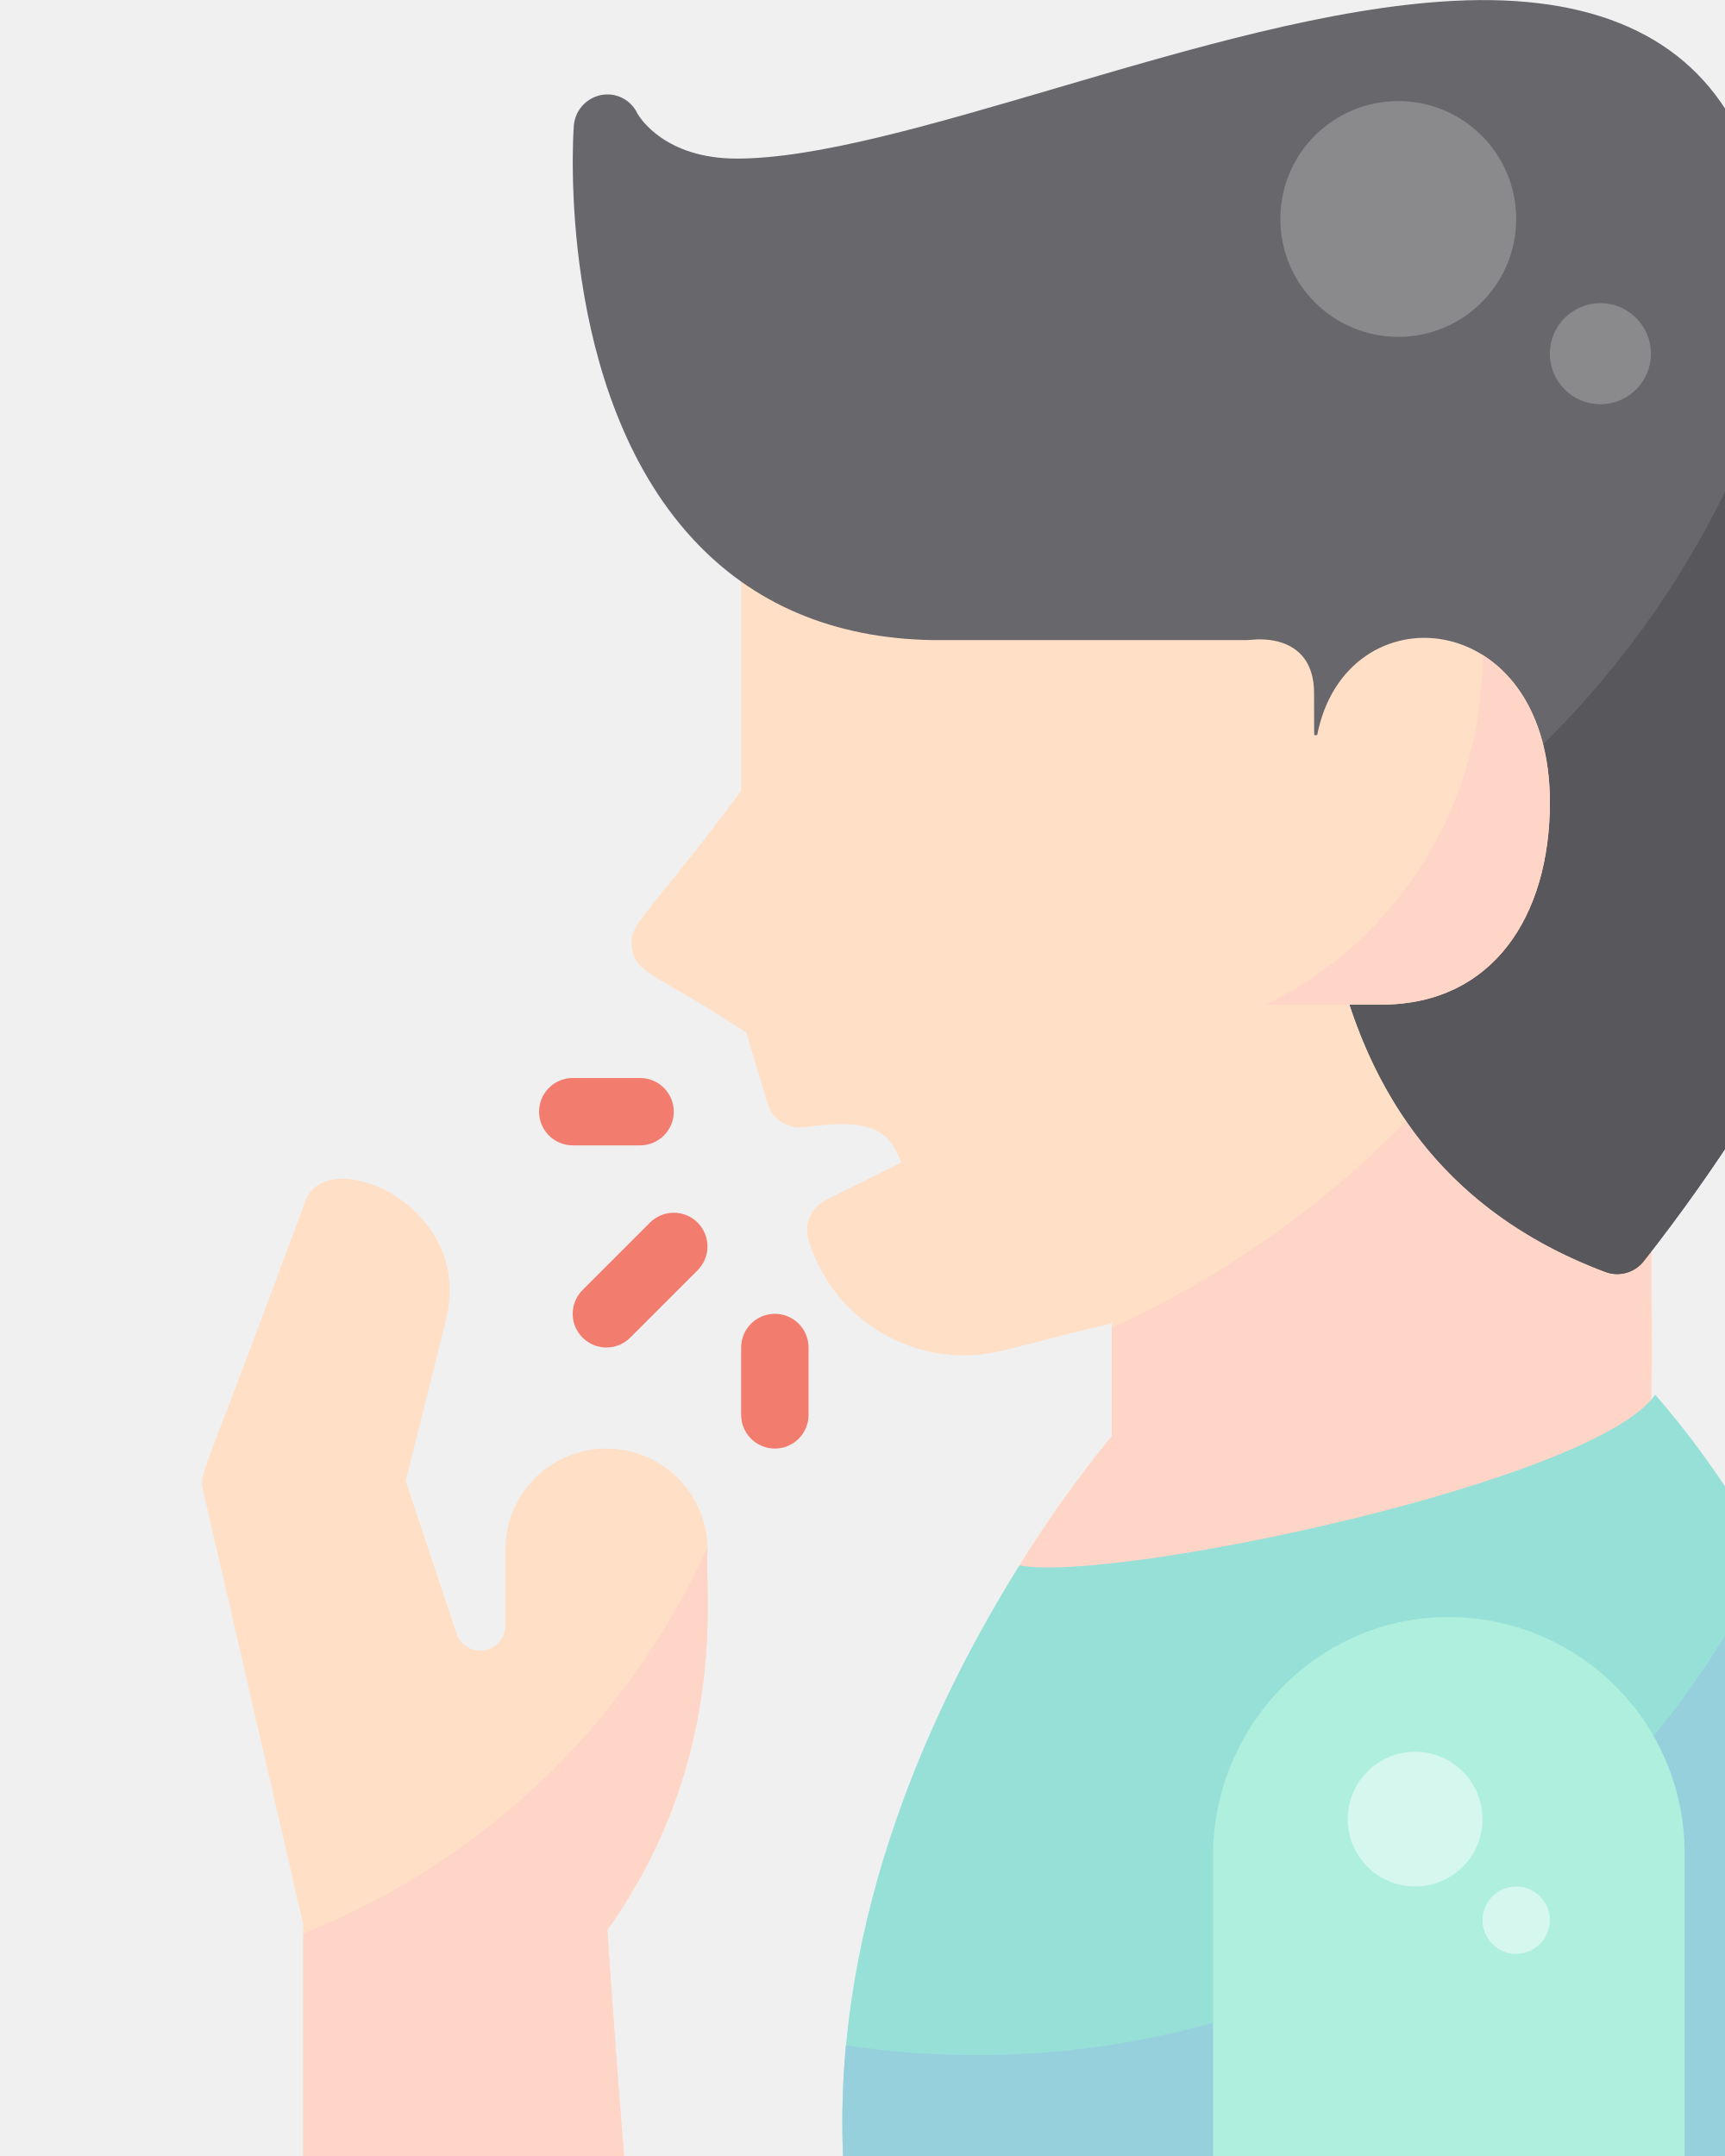
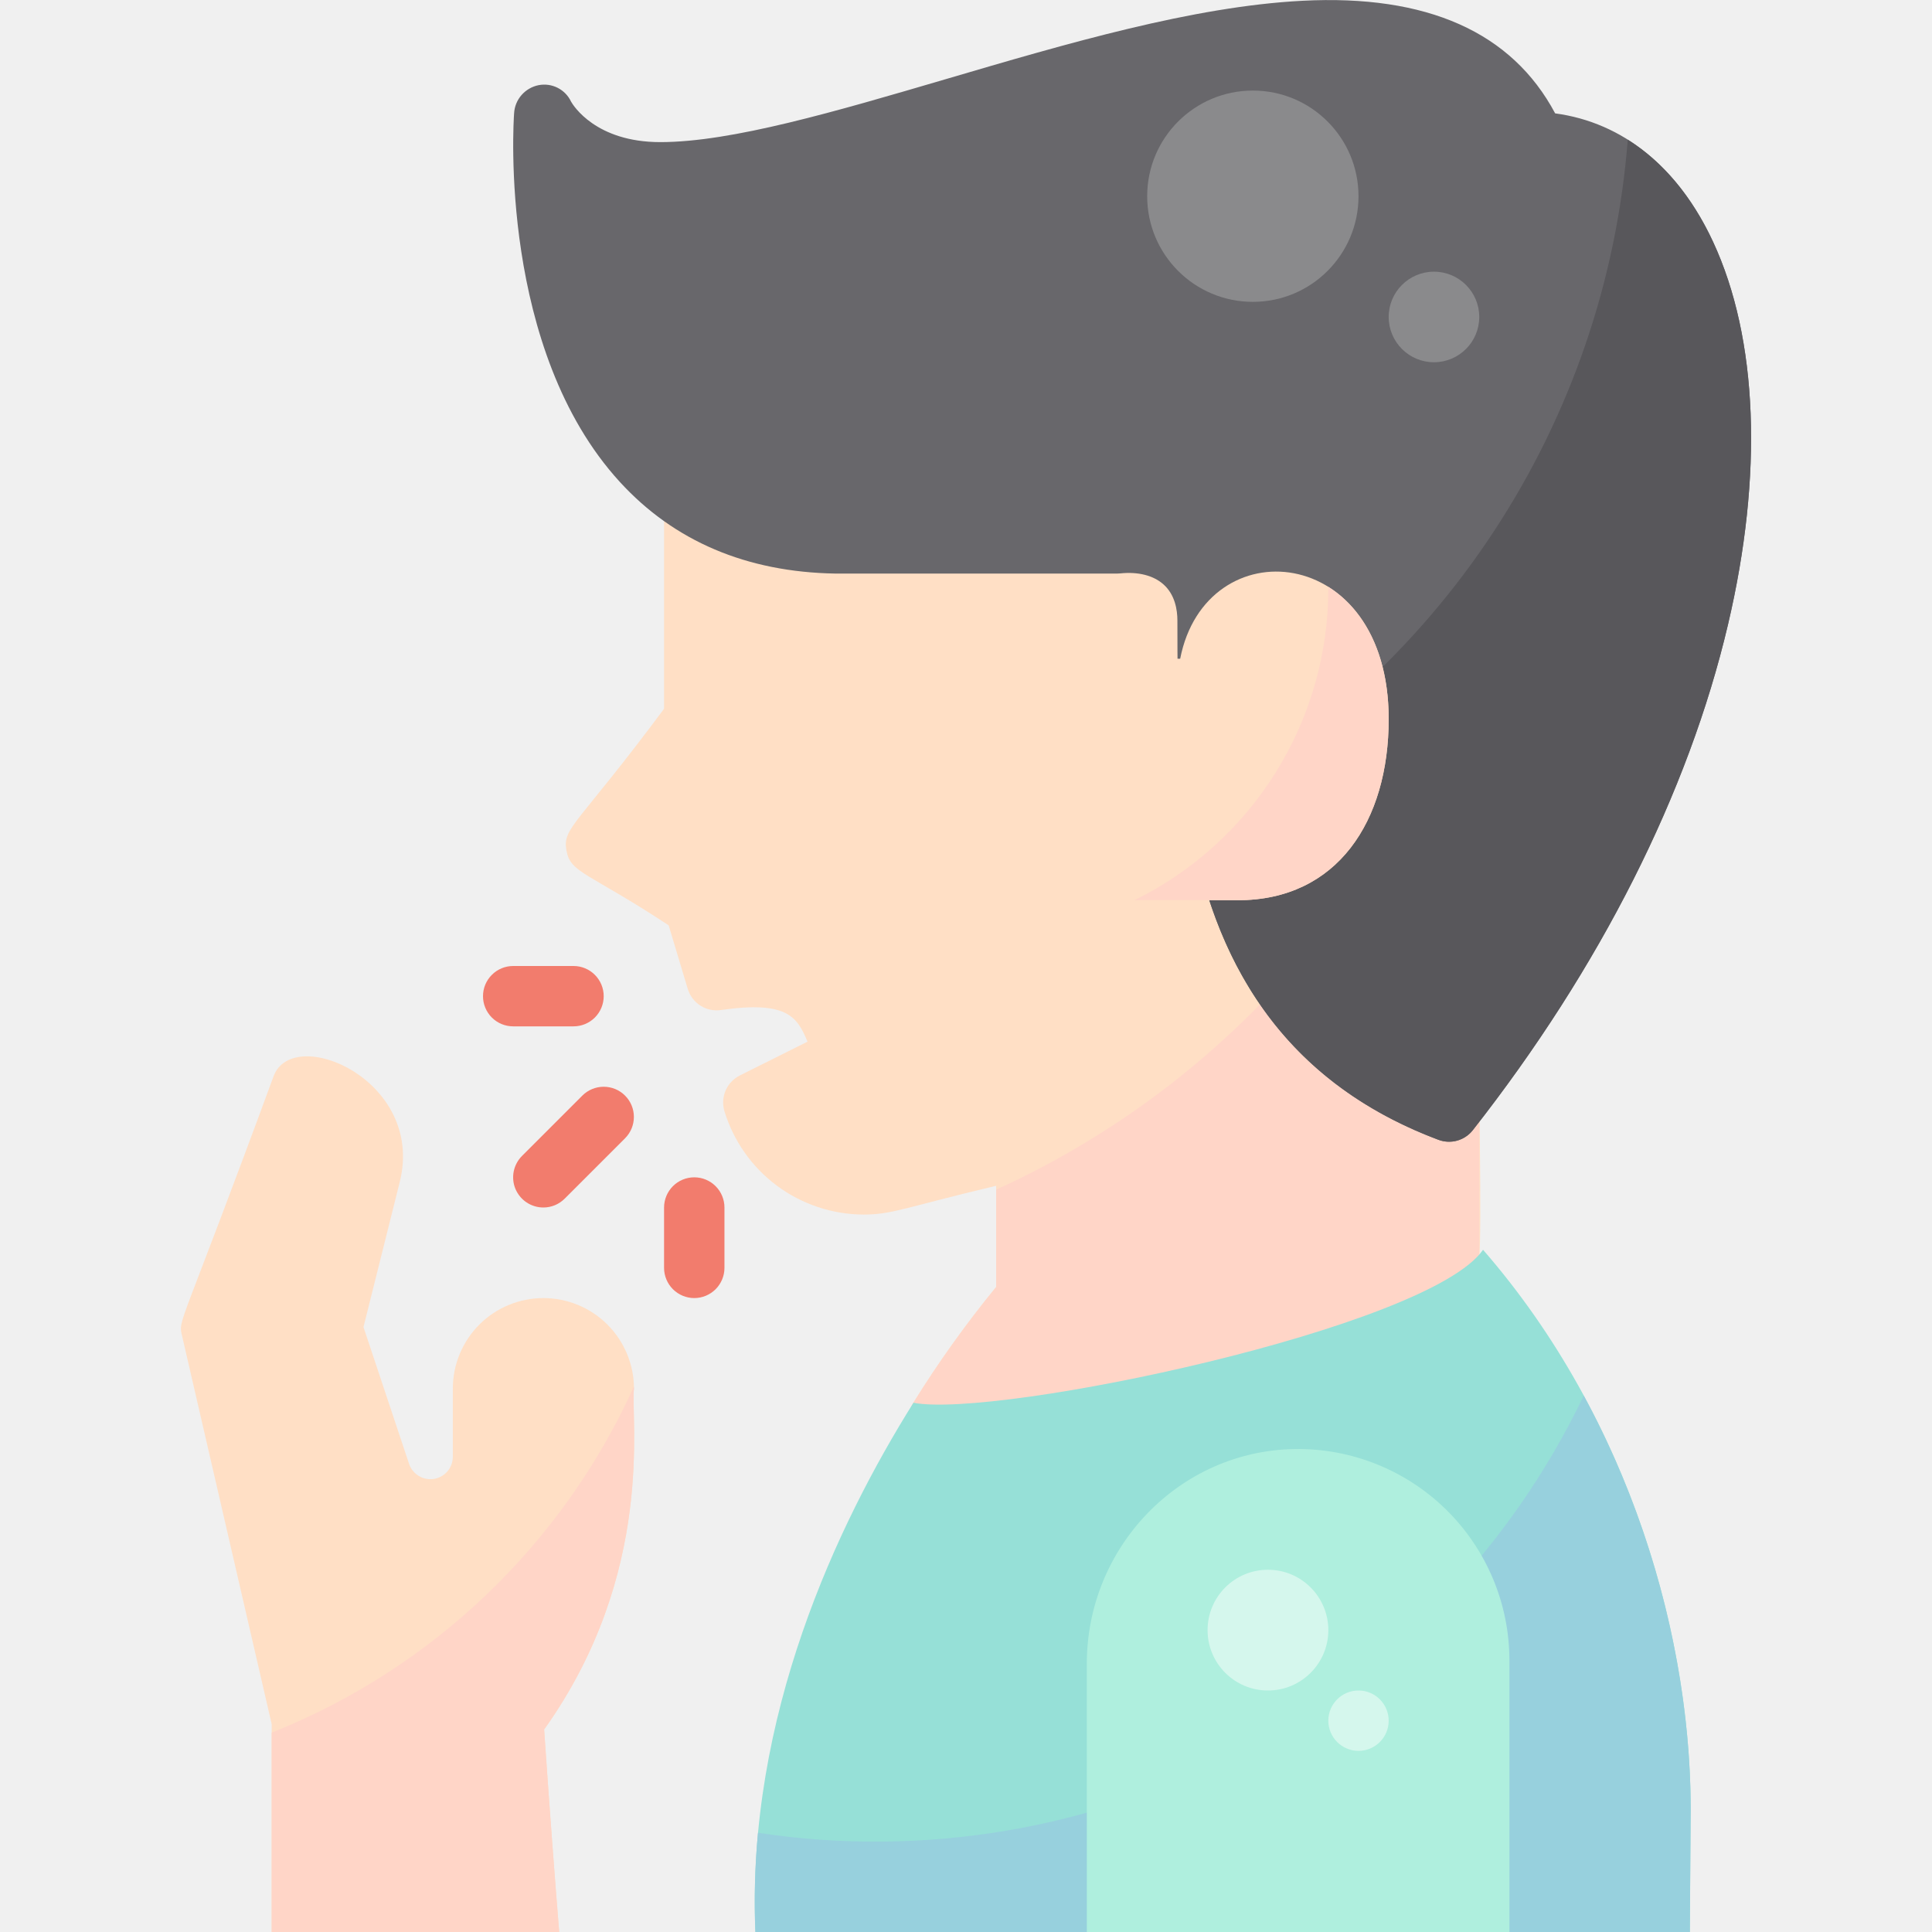
- <svg xmlns="http://www.w3.org/2000/svg" width="40" height="50" viewBox="0 0 40 50" fill="none">
+ <svg xmlns="http://www.w3.org/2000/svg" width="50" height="50" viewBox="0 0 50 50" fill="none">
  <g clip-path="url(#clip0)">
    <path d="M23.637 36.303C24.285 35.258 25.001 34.257 25.78 33.306V30.688C23.404 31.253 23.096 31.433 22.341 31.433C21.535 31.428 20.751 31.166 20.105 30.685C19.458 30.203 18.983 29.528 18.748 28.757C18.695 28.581 18.706 28.391 18.779 28.222C18.852 28.053 18.982 27.916 19.147 27.833L20.898 26.958C20.631 26.315 20.374 25.893 18.658 26.14C18.473 26.167 18.284 26.126 18.127 26.026C17.969 25.925 17.852 25.771 17.799 25.592L17.305 23.947C15.218 22.574 14.766 22.6 14.66 22.014C14.551 21.414 14.938 21.368 17.186 18.342V12.5H38.28C38.126 33.353 38.644 33.07 37.878 33.495C37.586 33.657 30.659 37.466 24.302 37.499C24.163 37.5 24.025 37.463 23.904 37.393C23.784 37.322 23.684 37.22 23.616 37.098C23.548 36.976 23.514 36.838 23.518 36.698C23.521 36.558 23.562 36.422 23.637 36.303Z" fill="#FFDFC5" />
    <path d="M25.783 30.787V33.306C25.004 34.257 24.288 35.258 23.639 36.303C23.565 36.422 23.524 36.558 23.521 36.698C23.517 36.837 23.551 36.976 23.619 37.098C23.687 37.22 23.787 37.322 23.907 37.392C24.028 37.463 24.166 37.5 24.306 37.499C30.662 37.466 37.589 33.657 37.881 33.495C38.003 33.428 38.104 33.328 38.175 33.209C38.246 33.089 38.283 32.952 38.283 32.812V16.07C37.409 19.291 35.836 22.279 33.675 24.823C31.515 27.367 28.82 29.403 25.783 30.787Z" fill="#FFD5C7" />
    <path d="M43.733 50H19.55C19.312 44.428 21.674 39.442 23.64 36.303C25.783 36.719 36.974 34.375 38.381 32.344C42.189 36.719 43.839 42.474 43.752 47.192L43.733 50Z" fill="#96E0D7" />
    <path d="M40.987 36.119C39.107 40.044 36.015 43.263 32.168 45.299C28.321 47.336 23.922 48.084 19.617 47.433C19.537 48.286 19.514 49.144 19.549 50H43.733L43.752 47.192C43.815 43.74 42.948 39.734 40.987 36.119Z" fill="#97D0DD" />
    <path d="M37.502 29.548C37.408 29.548 37.315 29.531 37.227 29.498C30.471 26.96 30.471 20.137 30.471 16.06C30.471 15.781 30.409 15.392 30.114 15.127C29.855 14.893 29.455 14.791 28.989 14.84C28.962 14.842 28.935 14.844 28.908 14.844H21.619C19.323 14.805 17.447 14.008 16.042 12.473C12.906 9.048 13.287 3.178 13.305 2.93C13.315 2.756 13.383 2.59 13.498 2.459C13.613 2.328 13.768 2.238 13.939 2.204C14.107 2.171 14.281 2.196 14.433 2.273C14.586 2.351 14.708 2.477 14.78 2.632C14.834 2.726 15.417 3.678 17.088 3.678C18.933 3.678 21.628 2.885 24.481 2.047C27.624 1.123 30.873 0.167 33.705 0.02C36.929 -0.148 39.127 0.831 40.247 2.934C42.002 3.169 43.441 4.334 44.334 6.258C45.497 8.762 45.634 12.281 44.72 16.165C43.695 20.525 41.411 25.049 38.116 29.249C38.043 29.342 37.95 29.417 37.843 29.469C37.737 29.521 37.62 29.548 37.502 29.548Z" fill="#68676B" />
    <path d="M44.334 6.258C43.786 5.077 43.032 4.184 42.126 3.615C41.846 7.23 40.655 10.715 38.665 13.746C36.675 16.777 33.95 19.256 30.745 20.951C31.268 24.32 32.792 27.832 37.227 29.498C37.383 29.556 37.553 29.564 37.712 29.519C37.872 29.474 38.014 29.379 38.116 29.248C41.411 25.049 43.695 20.525 44.72 16.165C45.634 12.281 45.497 8.762 44.334 6.258Z" fill="#58575B" />
    <path d="M32.033 23.298H28.908V17.048H30.543C31.206 13.654 35.939 14.024 35.939 18.61C35.939 21.247 34.611 23.298 32.033 23.298Z" fill="#FFDFC5" />
    <path d="M32.424 7.812C33.934 7.812 35.158 6.588 35.158 5.078C35.158 3.568 33.934 2.344 32.424 2.344C30.913 2.344 29.689 3.568 29.689 5.078C29.689 6.588 30.913 7.812 32.424 7.812Z" fill="#8A8A8C" />
    <path d="M37.111 9.375C37.758 9.375 38.283 8.85 38.283 8.203C38.283 7.556 37.758 7.031 37.111 7.031C36.464 7.031 35.939 7.556 35.939 8.203C35.939 8.85 36.464 9.375 37.111 9.375Z" fill="#8A8A8C" />
    <path d="M39.064 50H28.127V43.052C28.127 40.051 30.509 37.546 33.511 37.501C34.236 37.49 34.956 37.624 35.628 37.894C36.301 38.164 36.914 38.565 37.431 39.074C37.947 39.582 38.358 40.189 38.638 40.857C38.919 41.526 39.063 42.244 39.064 42.969V50Z" fill="#AFEFDE" />
    <path d="M34.376 15.187C34.376 15.203 34.377 15.219 34.377 15.234C34.377 16.913 33.907 18.558 33.02 19.983C32.133 21.408 30.864 22.557 29.358 23.298H32.033C34.611 23.298 35.939 21.247 35.939 18.61C35.939 16.87 35.258 15.738 34.376 15.187Z" fill="#FFD5C7" />
    <path d="M32.814 43.75C33.677 43.75 34.377 43.05 34.377 42.188C34.377 41.325 33.677 40.625 32.814 40.625C31.951 40.625 31.252 41.325 31.252 42.188C31.252 43.05 31.951 43.75 32.814 43.75Z" fill="#D5F7ED" />
    <path d="M35.158 45.312C35.589 45.312 35.939 44.963 35.939 44.531C35.939 44.1 35.589 43.75 35.158 43.75C34.727 43.75 34.377 44.1 34.377 44.531C34.377 44.963 34.727 45.312 35.158 45.312Z" fill="#D5F7ED" />
    <path d="M14.843 26.562H13.281C13.074 26.562 12.875 26.48 12.729 26.334C12.582 26.187 12.5 25.988 12.5 25.781C12.5 25.574 12.582 25.375 12.729 25.229C12.875 25.082 13.074 25 13.281 25H14.843C15.05 25 15.248 25.082 15.395 25.229C15.541 25.375 15.624 25.574 15.624 25.781C15.624 25.988 15.541 26.187 15.395 26.334C15.248 26.48 15.05 26.562 14.843 26.562Z" fill="#F27C6D" />
    <path d="M17.968 33.594C17.76 33.594 17.562 33.511 17.415 33.365C17.269 33.218 17.186 33.02 17.186 32.812V31.25C17.186 31.043 17.269 30.844 17.415 30.698C17.562 30.551 17.76 30.469 17.968 30.469C18.175 30.469 18.373 30.551 18.52 30.698C18.666 30.844 18.749 31.043 18.749 31.25V32.812C18.749 33.02 18.666 33.218 18.52 33.365C18.373 33.511 18.175 33.594 17.968 33.594Z" fill="#F27C6D" />
    <path d="M14.061 31.25C13.907 31.25 13.756 31.204 13.627 31.118C13.499 31.032 13.399 30.91 13.339 30.768C13.28 30.625 13.265 30.468 13.295 30.316C13.325 30.165 13.4 30.026 13.509 29.916L15.071 28.354C15.218 28.207 15.417 28.125 15.624 28.125C15.831 28.125 16.03 28.207 16.176 28.354C16.323 28.5 16.405 28.699 16.405 28.906C16.405 29.113 16.323 29.312 16.176 29.459L14.614 31.021C14.541 31.094 14.455 31.151 14.36 31.191C14.266 31.23 14.164 31.25 14.061 31.25Z" fill="#F27C6D" />
    <path d="M7.031 44.62V50H14.472C14.363 48.66 14.232 46.95 14.082 44.759C16.979 40.695 16.314 36.692 16.407 35.938C16.407 35.316 16.16 34.72 15.72 34.28C15.28 33.841 14.684 33.594 14.063 33.594C13.441 33.594 12.845 33.841 12.405 34.28C11.966 34.72 11.719 35.316 11.719 35.938V37.7C11.719 37.838 11.67 37.972 11.581 38.077C11.491 38.182 11.367 38.252 11.231 38.274C11.095 38.296 10.956 38.269 10.838 38.197C10.72 38.126 10.631 38.015 10.587 37.884L9.407 34.344L10.346 30.588C11.004 27.957 7.588 26.5 7.081 27.851C4.664 34.425 4.612 34.139 4.707 34.551L7.031 44.62Z" fill="#FFDFC5" />
    <path d="M16.406 35.938C16.406 35.92 16.405 35.903 16.405 35.885C14.555 39.97 11.196 43.18 7.031 44.841V50H14.472C14.363 48.66 14.232 46.95 14.082 44.759C16.979 40.695 16.314 36.692 16.406 35.938Z" fill="#FFD5C7" />
  </g>
  <defs>
    <clipPath id="clip0">
      <rect width="50" height="50" fill="white" />
    </clipPath>
  </defs>
</svg>
